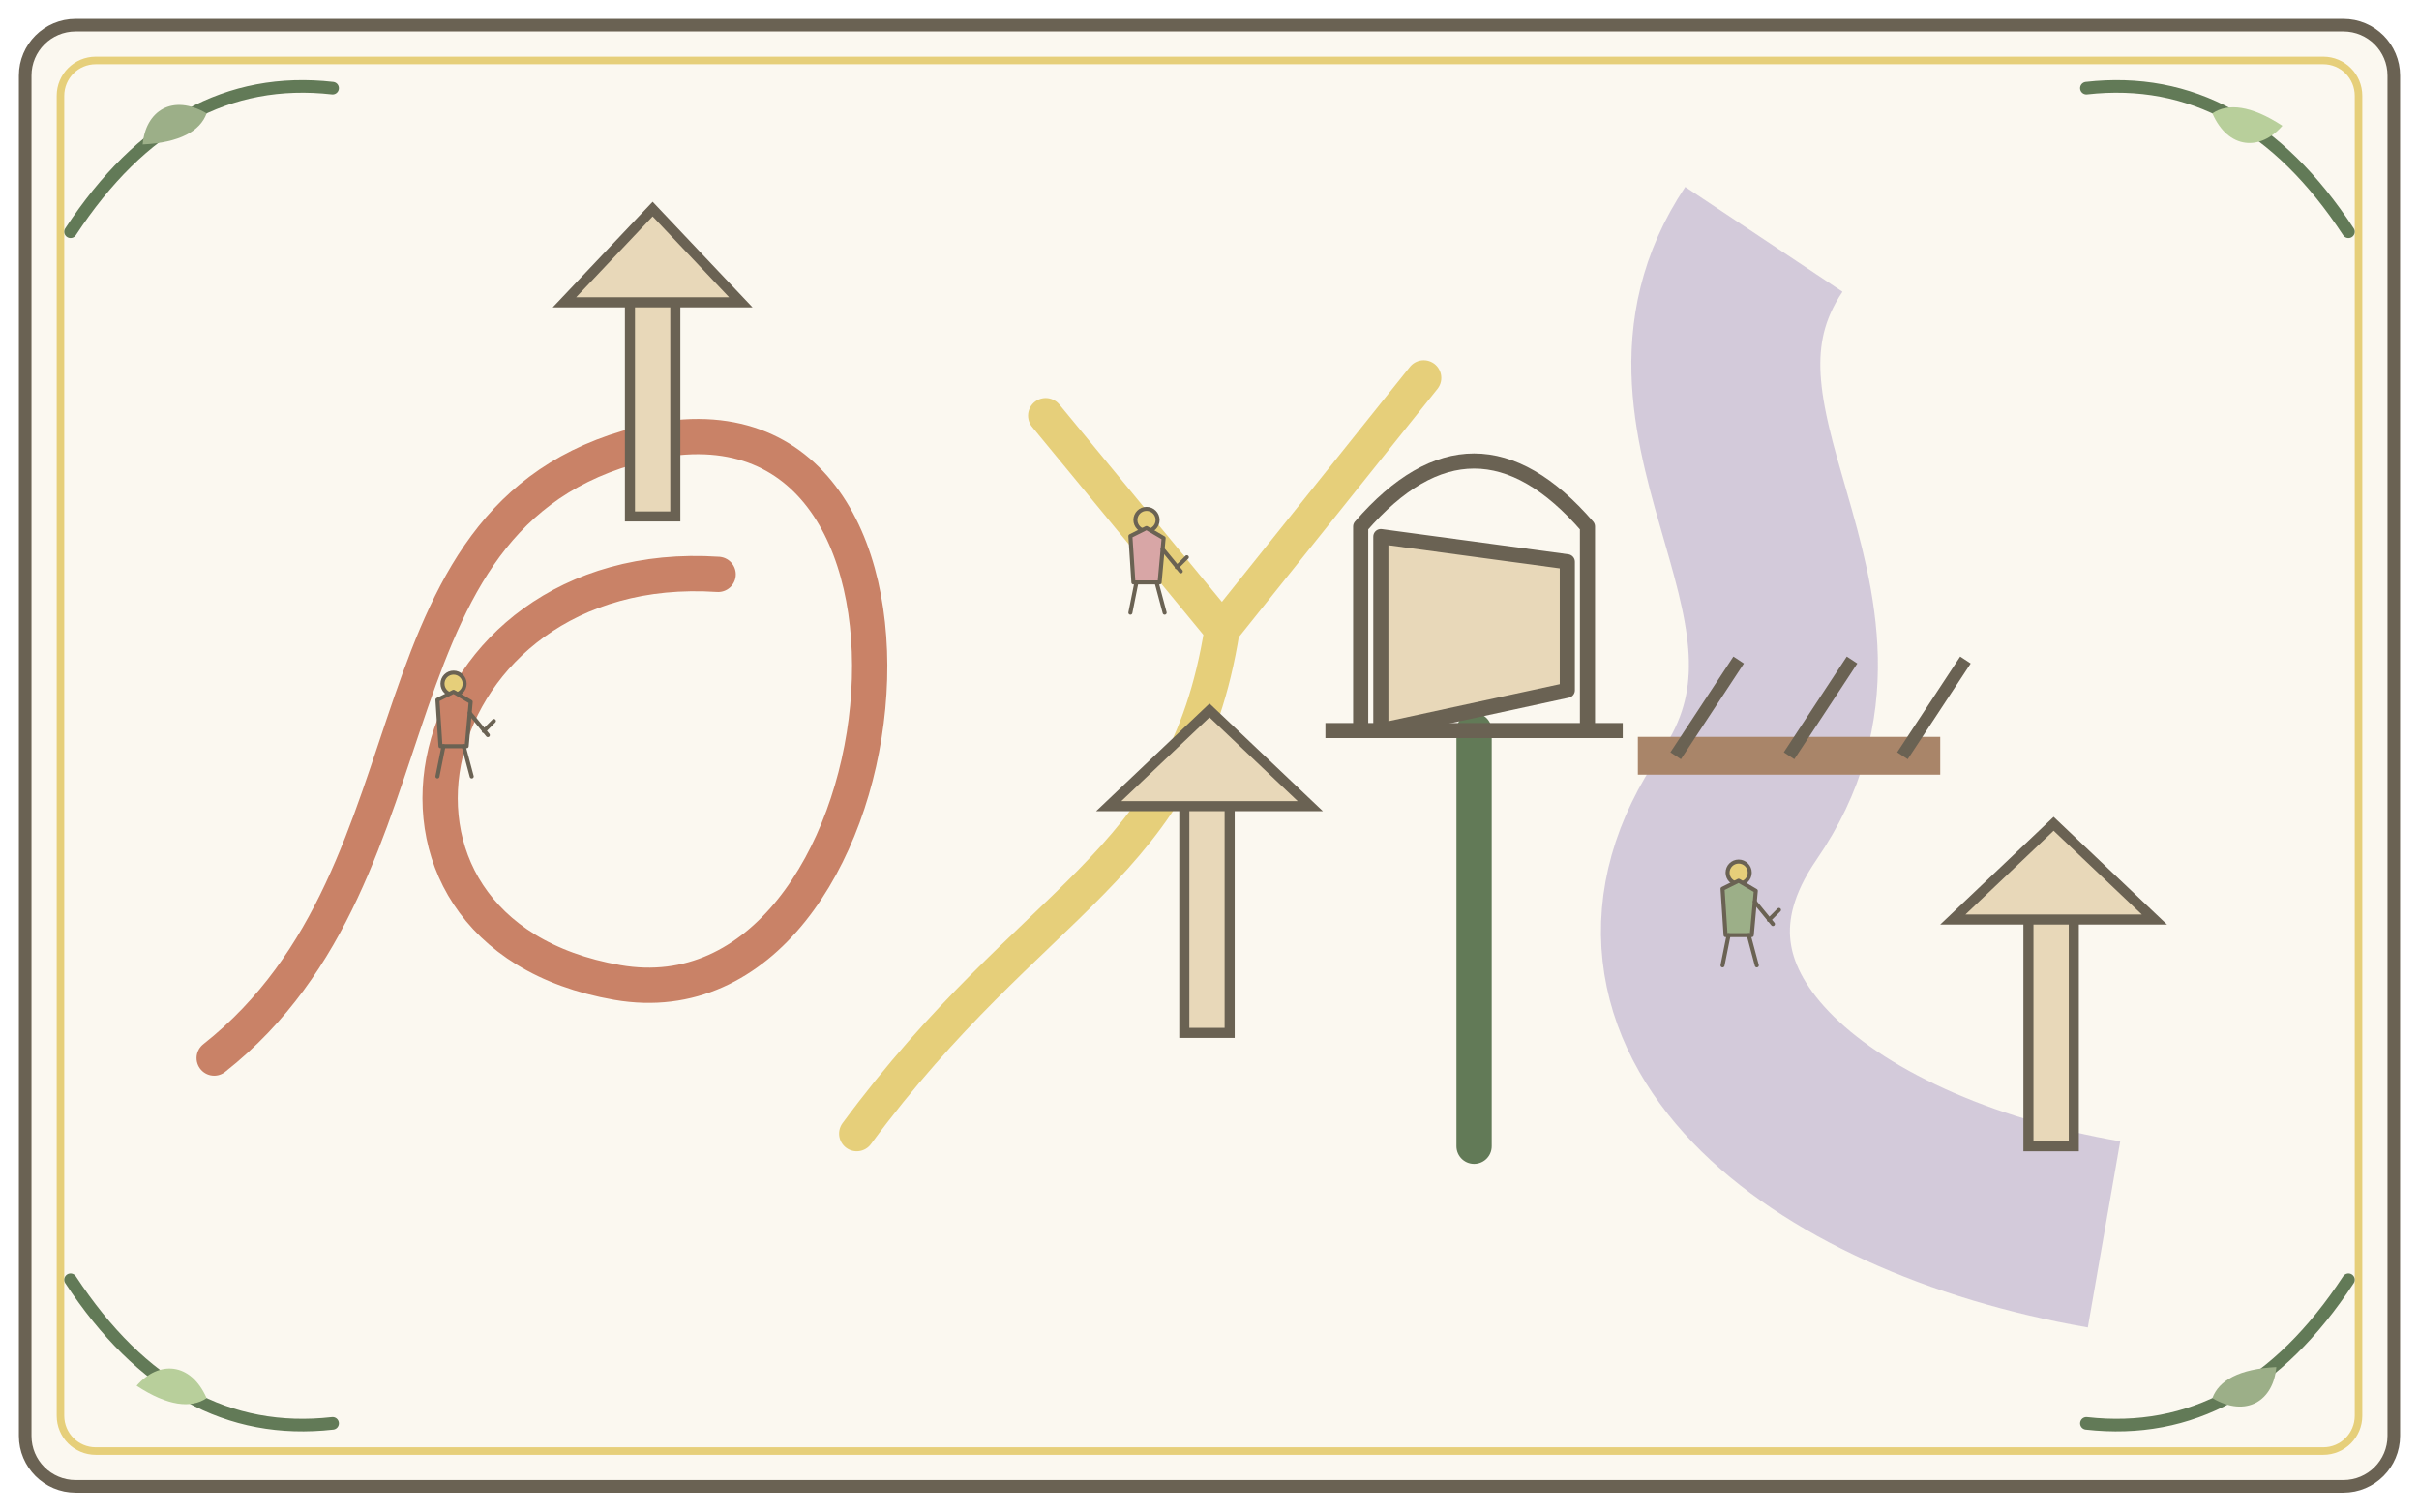
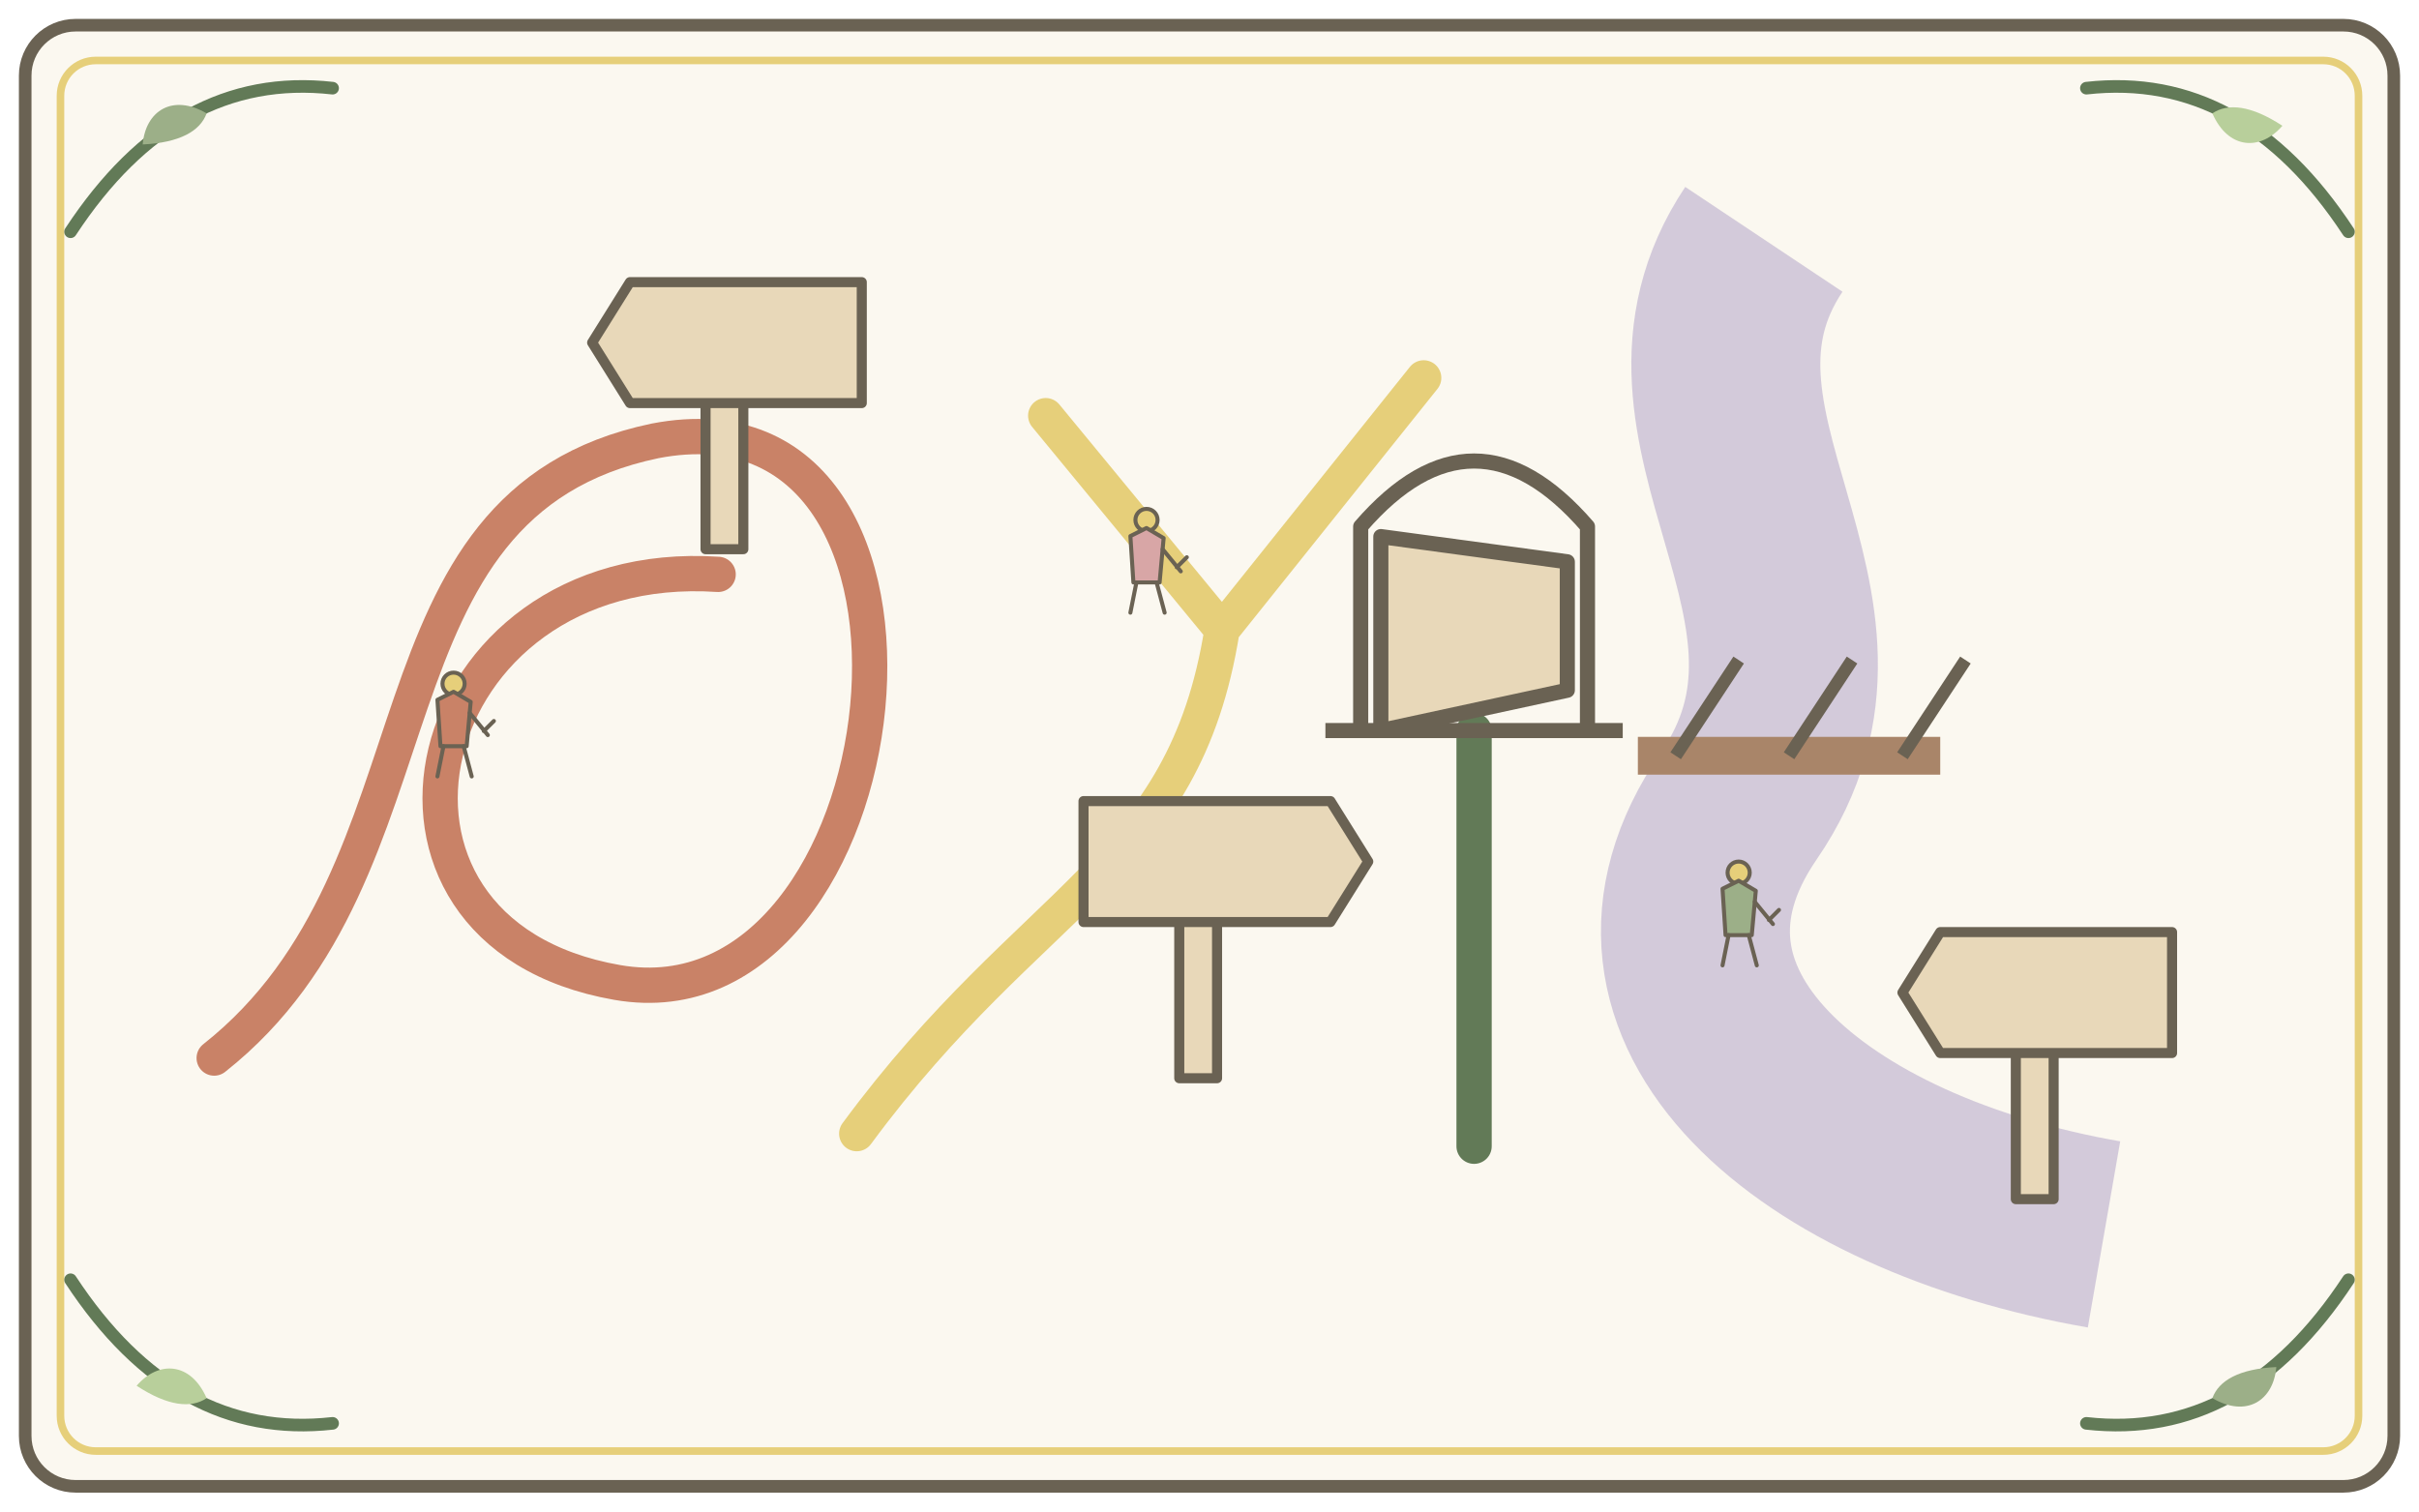
<svg xmlns="http://www.w3.org/2000/svg" viewBox="0 0 960 600" role="img" aria-labelledby="illumination-ch7-named-paths-title illumination-ch7-named-paths-description">
  <rect x="10" y="10" width="940" height="580" rx="20" fill="#FBF8F0" stroke="#6A6253" stroke-width="5" />
  <rect x="24" y="24" width="912" height="552" rx="14" fill="none" stroke="#E6CF7A" stroke-width="3" />
  <path d="M28 92Q70 28 132 35M932 92Q890 28 828 35M28 508Q70 572 132 565M932 508Q890 572 828 565" fill="none" stroke="#627A57" stroke-width="5" stroke-linecap="round" />
  <path d="M0 0C-16-18-35-13-43 6C-21 12-7 9 0 0Z" fill="#9CAF88" transform="translate(82 45) rotate(-18) scale(0.65)" />
  <path d="M0 0C-16-18-35-13-43 6C-21 12-7 9 0 0Z" fill="#B8CF9B" transform="translate(878 45) rotate(198) scale(0.65)" />
  <path d="M0 0C-16-18-35-13-43 6C-21 12-7 9 0 0Z" fill="#B8CF9B" transform="translate(82 555) rotate(18) scale(0.65)" />
  <path d="M0 0C-16-18-35-13-43 6C-21 12-7 9 0 0Z" fill="#9CAF88" transform="translate(878 555) rotate(162) scale(0.65)" />
  <path d="M85 420C180 345 140 200 260 175C390 150 360 410 245 390C130 370 165 220 285 228" fill="none" stroke="#C98267" stroke-width="14" stroke-linecap="round" />
  <path d="M340 450C410 355 470 345 485 250M485 250L415 165M485 250L565 150" fill="none" stroke="#E6CF7A" stroke-width="14" stroke-linecap="round" />
  <path d="M585 455V290" stroke="#627A57" stroke-width="14" stroke-linecap="round" />
  <g stroke="#6A6253" stroke-width="6" stroke-linejoin="round" fill="none">
    <path d="M540 290V209Q585 157 630 209V290" />
    <path d="M526 290H644" />
    <path d="M548 213V290L622 274V223Z" fill="#E8D8B9" />
  </g>
  <path d="M700 95C650 170 745 240 690 320S720 470 835 490" fill="none" stroke="#B9ACCC" stroke-width="75" opacity="0.6" />
  <path d="M650 300H770" stroke="#A98569" stroke-width="15" />
  <path d="M665 300l25-38M710 300l25-38M755 300l25-38" stroke="#6A6253" stroke-width="5" />
-   <g fill="#E8D8B9" stroke="#6A6253" stroke-width="4">
-     <path d="M250 120v85h18v-85zM224 120h70l-35-37z" />
-     <path d="M470 320v90h18v-90zM440 320h80l-40-38z" />
-     <path d="M805 365v90h18v-90zM775 365h80l-40-38z" />
+   <g fill="#E8D8B9" stroke="#6A6253" stroke-width="4" stroke-linejoin="round">
+     <path d="M250 112h92v48h-92l-15-24zM280 160v58h15v-58z" />
+     <path d="M430 318h98l15 24-15 24h-98zM468 366v62h15v-62z" />
+     <path d="M770 370h92v48h-92l-15-24zM800 418v58h15v-58z" />
  </g>
  <g transform="translate(180 285) scale(0.4)" stroke="#6A6253" stroke-width="4" stroke-linecap="round" stroke-linejoin="round">
    <circle cx="0" cy="-34" r="11" fill="#E6CF7A" />
    <path d="M-16-18L0-26L17-16L13 28H-13Z" fill="#C98267" />
    <path d="M-10 28L-16 58M10 28L18 58" fill="none" />
    <path d="M16-5L34 17M30 13L40 3" fill="none" />
  </g>
  <g transform="translate(455 220) scale(0.4)" stroke="#6A6253" stroke-width="4" stroke-linecap="round" stroke-linejoin="round">
    <circle cx="0" cy="-34" r="11" fill="#E6CF7A" />
    <path d="M-16-18L0-26L17-16L13 28H-13Z" fill="#D8A6A6" />
    <path d="M-10 28L-16 58M10 28L18 58" fill="none" />
    <path d="M16-5L34 17M30 13L40 3" fill="none" />
  </g>
  <g transform="translate(690 360) scale(0.4)" stroke="#6A6253" stroke-width="4" stroke-linecap="round" stroke-linejoin="round">
    <circle cx="0" cy="-34" r="11" fill="#E6CF7A" />
    <path d="M-16-18L0-26L17-16L13 28H-13Z" fill="#9CAF88" />
    <path d="M-10 28L-16 58M10 28L18 58" fill="none" />
    <path d="M16-5L34 17M30 13L40 3" fill="none" />
  </g>
</svg>
